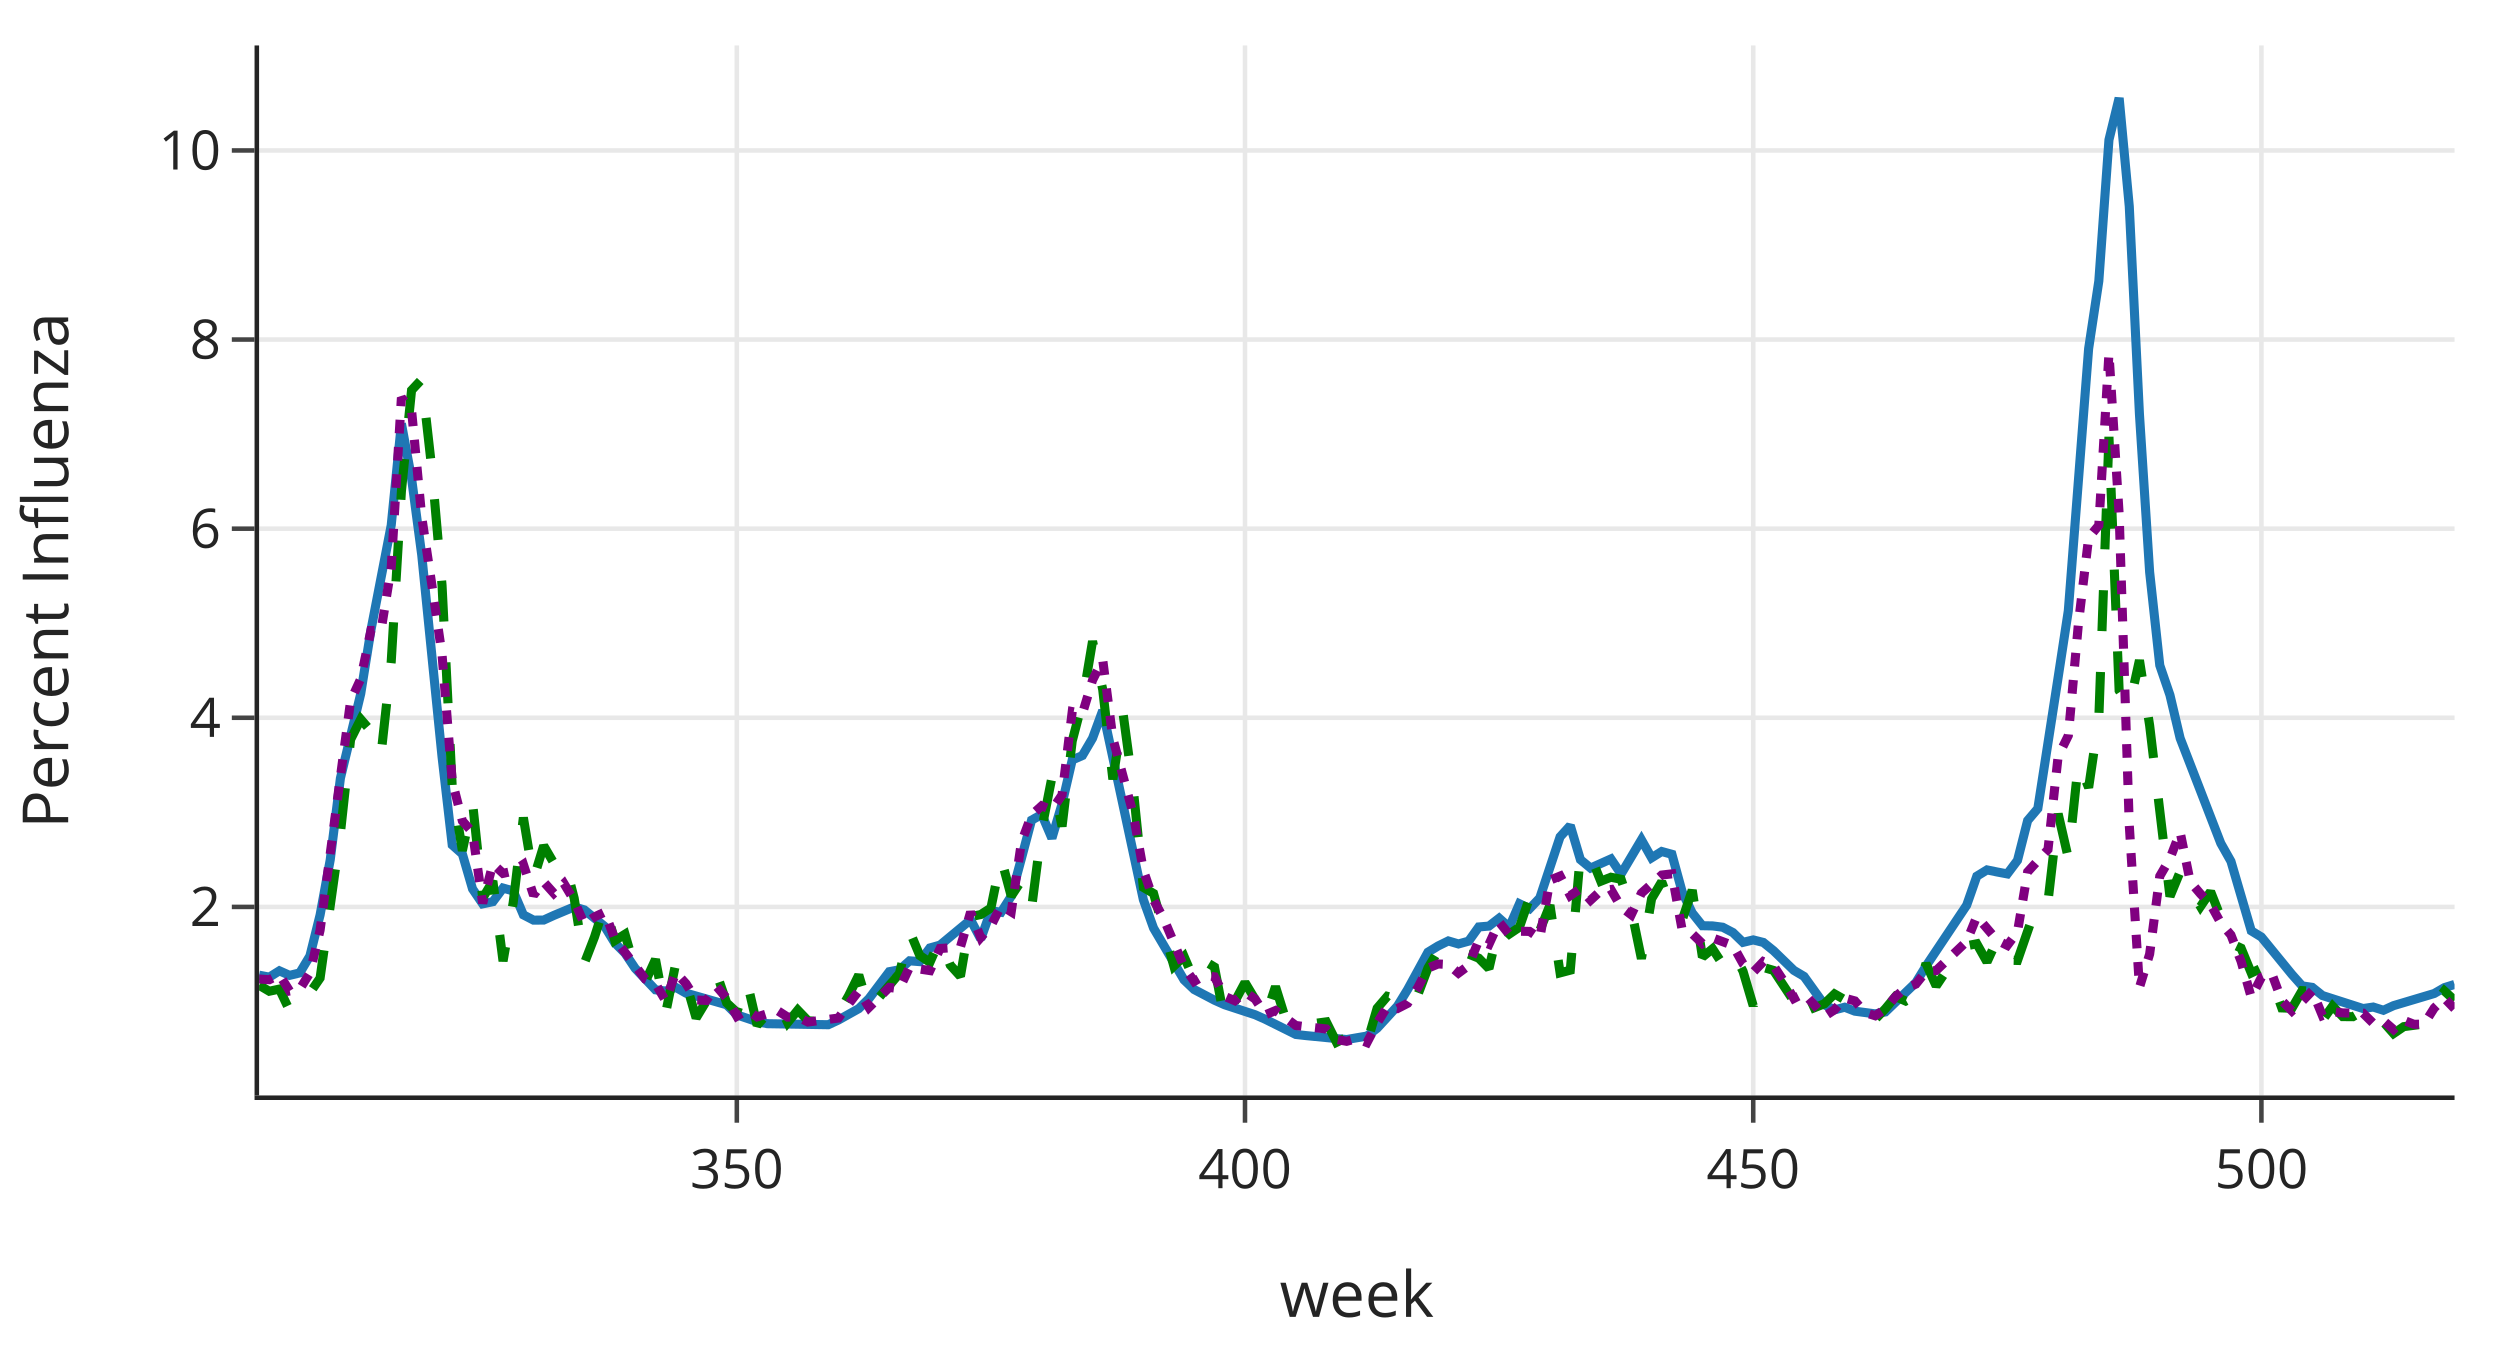
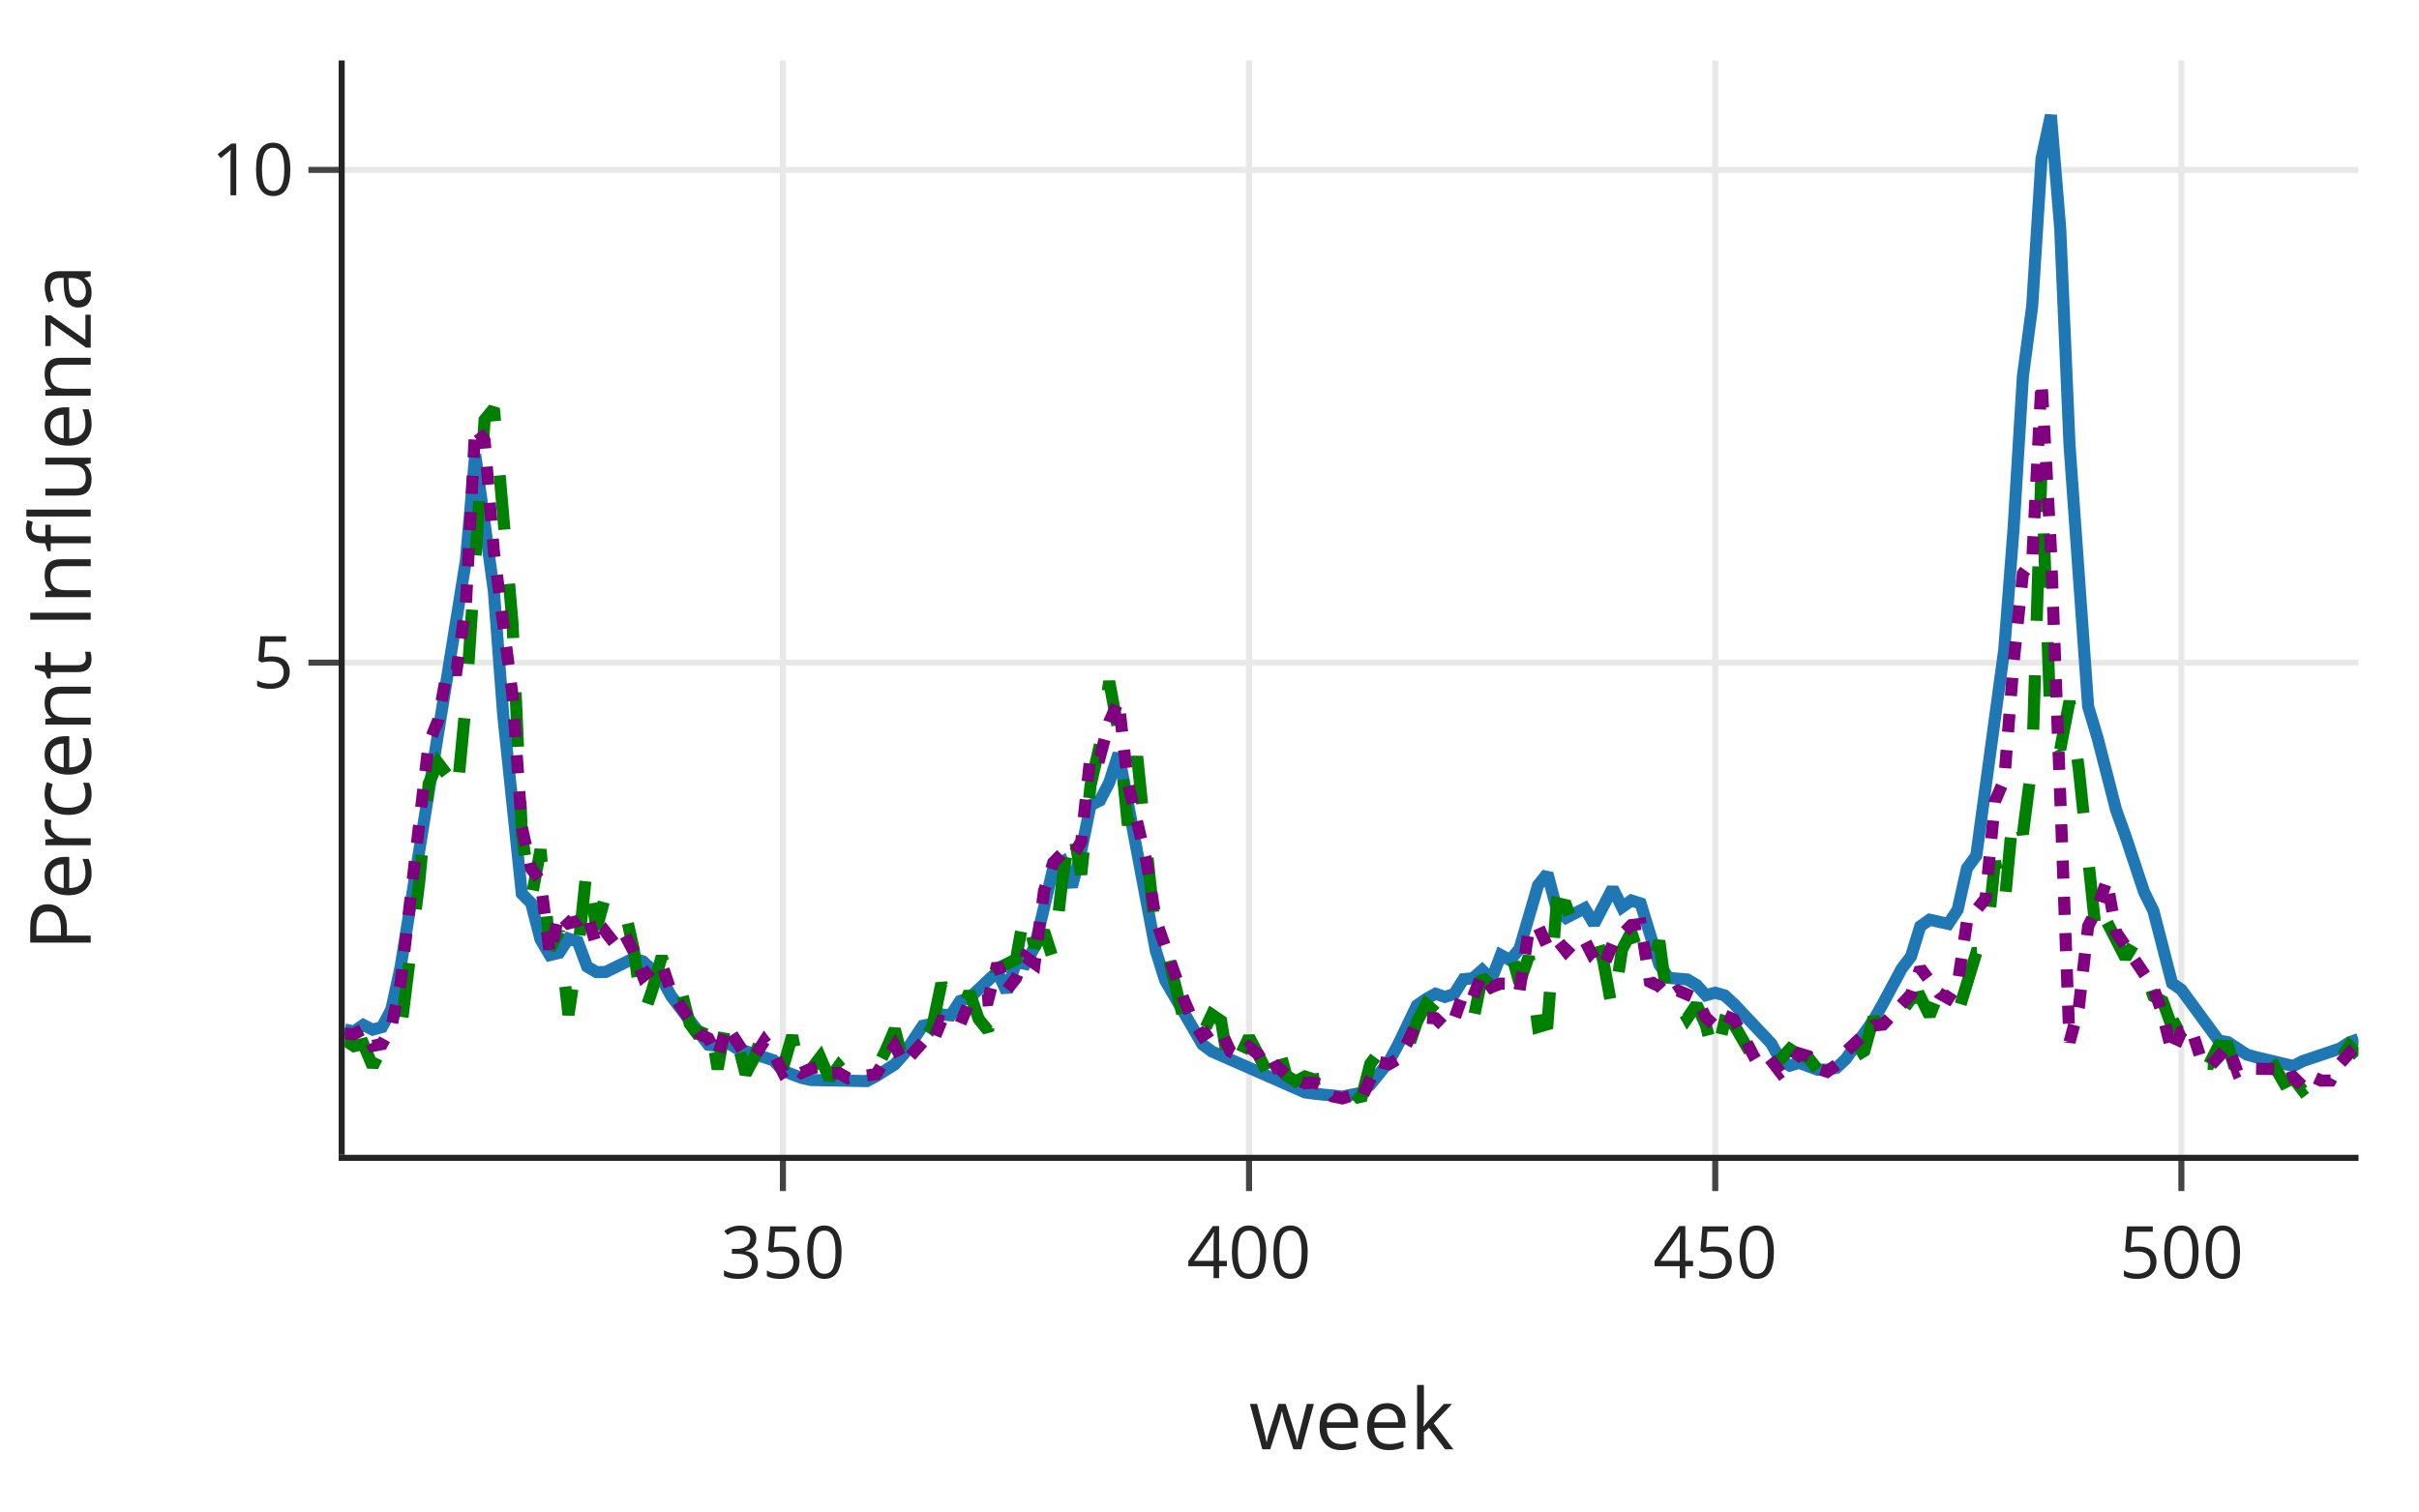
- <svg xmlns="http://www.w3.org/2000/svg" class="main-svg" width="550" height="300" style="" viewBox="0 0 550 300">
-   <rect x="0" y="0" width="550" height="300" style="fill: rgb(255, 255, 255); fill-opacity: 1;" />
-   <defs id="defs-52a52d">
+ <svg xmlns="http://www.w3.org/2000/svg" class="main-svg" width="400" height="250" style="" viewBox="0 0 400 250">
+   <rect x="0" y="0" width="400" height="250" style="fill: rgb(255, 255, 255); fill-opacity: 1;" />
+   <defs id="defs-db7305">
    <g class="clips">
-       <clipPath id="clip52a52dxyplot" class="plotclip">
-         <rect width="483" height="231" />
+       <clipPath id="clipdb7305xyplot" class="plotclip">
+         <rect width="333" height="181" />
      </clipPath>
-       <clipPath class="axesclip" id="clip52a52dx">
-         <rect x="57" y="0" width="483" height="300" />
+       <clipPath class="axesclip" id="clipdb7305x">
+         <rect x="57" y="0" width="333" height="250" />
      </clipPath>
-       <clipPath class="axesclip" id="clip52a52dy">
-         <rect x="0" y="10" width="550" height="231" />
+       <clipPath class="axesclip" id="clipdb7305y">
+         <rect x="0" y="10" width="400" height="181" />
      </clipPath>
-       <clipPath class="axesclip" id="clip52a52dxy">
-         <rect x="57" y="10" width="483" height="231" />
+       <clipPath class="axesclip" id="clipdb7305xy">
+         <rect x="57" y="10" width="333" height="181" />
      </clipPath>
    </g>
    <g class="gradients" />
    <g class="patterns" />
  </defs>
  <g class="bglayer" />
  <g class="layer-below">
    <g class="imagelayer" />
    <g class="shapelayer" />
  </g>
  <g class="cartesianlayer">
    <g class="subplot xy">
      <g class="layer-subplot">
        <g class="shapelayer" />
        <g class="imagelayer" />
      </g>
      <g class="gridlayer">
        <g class="x">
-           <path class="xgrid crisp" transform="translate(162.1,0)" d="M0,10v231" style="stroke: rgb(232, 232, 232); stroke-opacity: 1; stroke-width: 1px;" />
-           <path class="xgrid crisp" transform="translate(273.9,0)" d="M0,10v231" style="stroke: rgb(232, 232, 232); stroke-opacity: 1; stroke-width: 1px;" />
-           <path class="xgrid crisp" transform="translate(385.71,0)" d="M0,10v231" style="stroke: rgb(232, 232, 232); stroke-opacity: 1; stroke-width: 1px;" />
-           <path class="xgrid crisp" transform="translate(497.51,0)" d="M0,10v231" style="stroke: rgb(232, 232, 232); stroke-opacity: 1; stroke-width: 1px;" />
+           <path class="xgrid crisp" transform="translate(129.46,0)" d="M0,10v181" style="stroke: rgb(232, 232, 232); stroke-opacity: 1; stroke-width: 1px;" />
+           <path class="xgrid crisp" transform="translate(206.54,0)" d="M0,10v181" style="stroke: rgb(232, 232, 232); stroke-opacity: 1; stroke-width: 1px;" />
+           <path class="xgrid crisp" transform="translate(283.63,0)" d="M0,10v181" style="stroke: rgb(232, 232, 232); stroke-opacity: 1; stroke-width: 1px;" />
+           <path class="xgrid crisp" transform="translate(360.71,0)" d="M0,10v181" style="stroke: rgb(232, 232, 232); stroke-opacity: 1; stroke-width: 1px;" />
        </g>
        <g class="y">
-           <path class="ygrid crisp" transform="translate(0,199.52)" d="M57,0h483" style="stroke: rgb(232, 232, 232); stroke-opacity: 1; stroke-width: 1px;" />
-           <path class="ygrid crisp" transform="translate(0,157.91)" d="M57,0h483" style="stroke: rgb(232, 232, 232); stroke-opacity: 1; stroke-width: 1px;" />
-           <path class="ygrid crisp" transform="translate(0,116.31)" d="M57,0h483" style="stroke: rgb(232, 232, 232); stroke-opacity: 1; stroke-width: 1px;" />
-           <path class="ygrid crisp" transform="translate(0,74.7)" d="M57,0h483" style="stroke: rgb(232, 232, 232); stroke-opacity: 1; stroke-width: 1px;" />
-           <path class="ygrid crisp" transform="translate(0,33.1)" d="M57,0h483" style="stroke: rgb(232, 232, 232); stroke-opacity: 1; stroke-width: 1px;" />
+           <path class="ygrid crisp" transform="translate(0,109.6)" d="M57,0h333" style="stroke: rgb(232, 232, 232); stroke-opacity: 1; stroke-width: 1px;" />
+           <path class="ygrid crisp" transform="translate(0,28.1)" d="M57,0h333" style="stroke: rgb(232, 232, 232); stroke-opacity: 1; stroke-width: 1px;" />
        </g>
      </g>
      <g class="zerolinelayer" />
      <path class="xlines-below" />
      <path class="ylines-below" />
      <g class="overlines-below" />
      <g class="xaxislayer-below" />
      <g class="yaxislayer-below" />
      <g class="overaxes-below" />
-       <g class="plot" transform="translate(57,10)" clip-path="url(#clip52a52dxyplot)">
+       <g class="plot" transform="translate(57,10)" clip-path="url(#clipdb7305xyplot)">
        <g class="scatterlayer mlayer">
-           <g class="trace scatter trace1f4a43" style="stroke-miterlimit: 2; opacity: 1;">
+           <g class="trace scatter tracefb9b13" style="stroke-miterlimit: 2; opacity: 1;">
            <g class="fills" />
            <g class="errorbars" />
            <g class="lines">
-               <path class="js-line" d="M0,204.54L2.24,204.97L4.47,203.58L6.71,204.58L8.94,204.04L11.18,200.31L13.42,191.29L15.65,179.16L17.89,161.21L22.36,142.63L24.6,128.65L29.07,105.54L31.31,83.17L33.54,95.22L35.78,112.09L40.25,156.5L42.49,175.89L44.72,177.87L46.96,185.57L49.19,188.85L51.43,188.37L53.67,185.38L55.9,186L58.14,191.27L60.38,192.43L62.61,192.41L64.85,191.39L69.32,189.52L71.56,190.18L76.03,193.82L78.26,197.44L80.5,199.69L82.74,203.04L87.21,207.76L89.44,208.03L91.68,207.22L93.92,208.49L102.86,211.05L105.1,213.27L109.57,214.77L111.81,215.21L125.22,215.44L127.46,214.4L131.93,211.9L134.17,209.7L138.64,203.77L140.88,203.35L143.11,201.38L145.35,201.56L147.58,198.55L149.82,197.92L156.53,192.35L158.76,196.57L161,190.35L163.24,190.7L165.47,187.17L167.71,178.87L169.94,170.44L172.18,169.17L174.42,174.41L176.65,166.86L178.89,157.19L181.13,156.21L183.36,152.41L185.6,146.31L194.54,187.94L196.78,194.18L203.49,205.58L205.72,207.7L210.19,210.05L212.43,211.05L219.14,213.25L221.38,214.25L228.08,217.58L230.32,217.83L239.26,218.7L241.5,218.31L243.74,217.93L245.97,216.21L250.44,211.34L252.68,207.68L257.15,199.48L259.39,198.11L261.63,197.01L263.86,197.67L266.1,197.05L268.33,193.93L270.57,193.74L272.81,192.01L275.04,193.99L277.28,188.83L279.51,189.91L281.75,187.56L286.22,174.1L288.46,171.63L290.69,179.12L292.93,180.97L297.4,178.97L299.64,182.28L304.11,174.75L306.35,178.72L308.58,177.33L310.82,177.95L313.06,186.15L315.29,190.85L317.53,193.66L319.76,193.7L322,193.99L324.24,195.16L326.47,197.32L328.71,196.78L330.94,197.34L333.18,199.15L337.65,203.48L339.89,204.81L344.36,211.03L346.6,212.17L348.83,211.59L351.07,212.46L355.54,213.05L357.78,212.63L364.49,206.18L366.72,202.54L375.67,189.14L377.9,182.76L380.14,181.38L382.38,181.84L384.61,182.26L386.85,179.28L389.08,170.52L391.32,167.88L395.79,139.03L398.03,124.36L402.5,66.7L404.74,51.84L406.97,20.77L409.21,11.55L411.44,35.41L413.68,81.16L415.92,115.86L418.15,136.37L420.39,142.92L422.63,152.41L431.57,175.52L433.81,179.49L438.28,194.78L440.51,196.15L447.22,204.37L449.46,206.89L451.69,207.22L453.93,209.01L462.88,211.88L465.11,211.55L467.35,212.26L469.58,211.24L478.53,208.57L480.76,207.28L483,206.58" style="vector-effect: non-scaling-stroke; fill: none; stroke: rgb(31, 119, 180); stroke-opacity: 1; stroke-width: 2px; opacity: 1;" />
+               <path class="js-line" d="M0,160.27L1.54,160.61L3.08,159.52L4.63,160.3L6.17,159.87L7.71,156.96L9.25,149.88L20.04,82.69L21.58,65.17L24.67,87.83L26.21,108.27L29.29,137.82L30.83,139.37L32.38,145.4L33.92,147.97L35.46,147.6L37,145.25L38.54,145.74L40.08,149.87L41.63,150.78L43.17,150.76L47.79,148.5L49.33,149.02L52.42,151.87L53.96,154.71L60.13,162.79L61.67,163L63.21,162.37L64.75,163.36L70.92,165.37L72.46,167.11L75.54,168.28L77.08,168.63L86.33,168.81L87.88,167.99L90.96,166.04L92.5,164.31L95.58,159.66L97.13,159.34L98.67,157.79L100.21,157.93L101.75,155.57L103.29,155.08L107.92,150.71L109.46,154.02L111,149.15L112.54,149.43L114.08,146.65L115.63,140.15L117.17,133.55L118.71,132.56L120.25,136.66L121.79,130.75L123.33,123.17L124.88,122.4L126.42,119.42L127.96,114.64L134.13,147.26L135.67,152.15L141.83,162.74L143.38,163.9L158.79,170.68L160.33,170.89L164.96,171.37L166.5,171.06L168.04,170.76L169.58,169.41L172.67,165.6L174.21,162.73L177.29,156.3L178.83,155.23L180.38,154.36L181.92,154.89L183.46,154.4L185,151.95L186.54,151.81L188.08,150.45L189.63,152L191.17,147.96L192.71,148.81L194.25,146.96L197.33,136.42L198.88,134.48L200.42,140.35L201.96,141.8L205.04,140.23L206.58,142.82L209.67,136.92L211.21,140.04L212.75,138.94L214.29,139.43L217.38,149.54L218.92,151.74L222,152L223.54,152.91L225.08,154.61L226.63,154.19L228.17,154.63L229.71,156.04L235.88,162.58L237.42,165.35L238.96,166.25L240.5,165.79L243.58,166.93L245.13,166.93L246.67,166.61L248.21,165.17L252.83,158.7L254.38,155.95L257.46,150.21L259,148.2L260.54,143.2L262.08,142.12L265.17,142.81L266.71,140.48L268.25,133.61L269.79,131.54L274.42,97.44L275.96,77.44L277.5,52.26L279.04,40.62L280.58,16.27L282.13,9.05L283.67,27.75L285.21,63.59L288.29,106.85L289.83,111.98L292.92,123.98L294.46,128.25L297.54,137.53L299.08,140.64L302.17,152.62L303.71,153.7L309.88,162.11L311.42,162.37L314.5,164.41L316.04,164.85L322.21,166.31L323.75,165.51L329.92,163.43L331.46,162.42L333,161.86" style="vector-effect: non-scaling-stroke; fill: none; stroke: rgb(31, 119, 180); stroke-opacity: 1; stroke-width: 2px; opacity: 1;" />
            </g>
            <g class="points" />
            <g class="text" />
          </g>
-           <g class="trace scatter trace6d84e0" style="stroke-miterlimit: 2; opacity: 1;">
+           <g class="trace scatter trace2ac4a7" style="stroke-miterlimit: 2; opacity: 1;">
            <g class="fills" />
            <g class="errorbars" />
            <g class="lines">
-               <path class="js-line" d="M0,206.75L2.24,208.07L4.47,207.6L6.71,212.32L8.94,208.34L11.18,208.42L13.42,205.17L17.89,173.28L20.13,152.69L22.36,148.23L24.6,150.83L26.83,155.97L29.07,135.54L31.31,98.07L33.54,75.86L35.78,73.46L38.01,93.25L40.25,118.8L42.49,163.12L44.72,177.17L46.96,166.55L49.19,187.59L51.43,183.82L53.67,201.46L55.9,188.6L58.14,169.86L60.38,183.36L62.61,176.06L64.85,179.9L67.08,178.91L69.32,187.61L71.56,201.91L73.79,196.14L76.03,189.12L78.26,196.92L80.5,195.53L82.74,203.31L84.97,205.98L87.21,201.06L89.44,212.92L91.68,201.86L93.92,206.21L96.15,213.96L98.39,210.25L100.63,204.08L102.86,210.62L105.1,212.7L107.33,205.85L109.57,215.57L114.04,210.43L116.28,214.98L118.51,212.22L120.75,214.55L122.99,214.77L125.22,213.36L127.46,212.95L129.69,209.06L131.93,204.5L134.17,212.06L140.88,204.16L143.11,194.82L145.35,200.21L147.58,201.71L149.82,196.63L152.06,202.33L154.29,204.79L156.53,191.67L158.76,191.2L161,189.76L163.24,178.78L165.47,187.15L167.71,183.75L169.94,189.84L172.18,172.41L174.42,161.03L176.65,171.83L178.89,153.02L181.13,144.41L183.36,131.06L185.6,141.72L187.83,161.46L190.07,146.92L192.31,163.54L194.54,185.23L196.78,186.56L201.25,202.54L203.49,200.41L205.72,205.61L207.96,201.41L210.19,202.75L212.43,214.52L216.9,206.14L219.14,209.89L221.38,213.8L223.61,207.05L225.85,214.24L228.08,215.51L230.32,214.47L232.56,215.11L234.79,214.81L237.03,219.31L241.5,217.12L243.74,219.45L245.97,211.81L248.21,209.19L250.44,209.74L252.68,211.7L254.92,208.86L257.15,202.96L259.39,199.2L261.63,200.89L263.86,199.41L266.1,199.9L268.33,200.8L270.57,203.08L272.81,193.42L275.04,195.49L277.28,193.98L279.51,187.48L281.75,194.73L283.99,189.13L286.22,204.03L288.46,203.44L290.69,177.87L292.93,178.31L295.17,183.87L297.4,182.99L299.64,183.44L301.88,190.12L304.11,200.92L306.35,187.72L308.58,183.97L310.82,190.07L313.06,192.46L315.29,185.82L317.53,200.55L319.76,198.74L322,202.18L324.24,199.28L326.47,203.69L328.71,211.27L330.94,202.83L333.18,203.49L337.65,210.27L339.89,206.87L342.13,211.71L344.36,210.83L346.6,208.67L348.83,209.94L351.07,210.51L353.31,213.04L355.54,214.25L357.78,211.92L360.01,209.23L362.25,210.23L364.49,209.05L366.72,201.98L368.96,206.91L371.19,203.57L375.67,198.07L377.9,197.63L380.14,201.63L382.38,196.73L384.61,201.24L386.85,201.3L391.32,188.4L393.56,188.32L395.79,169.02L398.03,178.77L400.26,157.69L402.5,163.28L404.74,148.04L406.97,86.1L409.21,141.93L411.44,145.45L413.68,135.24L415.92,149.59L420.39,187.22L422.63,181.79L427.1,189.44L429.33,186.15L433.81,197.53L436.04,198.59L438.28,204.05L440.51,203.01L442.75,205.46L444.99,211.74L447.22,211.82L449.46,207.94L451.69,208.08L453.93,214.47L456.17,211.34L458.4,213.65L460.64,213.67L462.88,212.39L465.11,215.82L467.35,214.85L469.58,217.38L471.82,215.86L476.29,215.28L478.53,210.98L480.76,208.01L483,210.07" style="vector-effect: non-scaling-stroke; fill: none; stroke: rgb(0, 128, 0); stroke-opacity: 1; stroke-width: 2px; opacity: 1; stroke-dasharray: 9px, 9px;" />
+               <path class="js-line" d="M0,162L1.54,163.03L3.08,162.66L4.63,166.37L6.17,163.24L7.71,163.3L9.25,160.76L12.33,135.77L13.88,119.64L15.42,116.15L16.96,118.19L18.5,122.21L20.04,106.2L23.13,59.44L24.67,57.56L27.75,93.09L29.29,127.82L30.83,138.82L32.38,130.5L33.92,146.99L35.46,144.03L37,157.86L38.54,147.78L40.08,133.09L41.63,143.67L43.17,137.95L44.71,140.96L46.25,140.19L47.79,147L49.33,158.21L50.88,153.68L52.42,148.18L53.96,154.29L55.5,153.21L57.04,159.31L58.58,161.4L60.13,157.54L61.67,166.83L63.21,158.17L64.75,161.58L66.29,167.64L67.83,164.74L69.38,159.91L70.92,165.03L72.46,166.66L74,161.29L75.54,168.91L78.63,164.88L80.17,168.45L81.71,166.29L83.25,168.11L84.79,168.28L86.33,167.18L87.88,166.86L89.42,163.81L90.96,160.23L92.5,166.16L97.13,159.97L98.67,152.65L100.21,156.87L101.75,158.05L103.29,154.07L104.83,158.54L106.38,160.46L107.92,150.19L111,148.69L112.54,140.09L114.08,146.64L115.63,143.98L117.17,148.75L118.71,135.1L120.25,126.17L121.79,134.64L123.33,119.9L124.88,113.16L126.42,102.69L127.96,111.04L129.5,126.51L131.04,115.12L134.13,145.14L135.67,146.18L138.75,158.7L140.29,157.03L141.83,161.11L143.38,157.81L144.92,158.86L146.46,168.09L149.54,161.52L151.08,164.46L152.63,167.53L154.17,162.24L155.71,167.87L157.25,168.86L158.79,168.05L160.33,168.55L161.88,168.32L163.42,171.84L166.5,170.12L168.04,171.95L169.58,165.97L171.13,163.91L172.67,164.34L174.21,165.88L175.75,163.65L177.29,159.03L178.83,156.08L180.38,157.41L181.92,156.24L183.46,156.63L185,157.34L186.54,159.13L188.08,151.56L189.63,153.17L191.17,152L192.71,146.9L194.25,152.58L195.79,148.19L197.33,159.87L198.88,159.41L200.42,139.37L201.96,139.72L203.5,144.07L205.04,143.39L206.58,143.74L208.13,148.97L209.67,157.43L211.21,147.09L212.75,144.15L214.29,148.93L215.83,150.8L217.38,145.6L218.92,157.14L220.46,155.72L222,158.42L223.54,156.14L225.08,159.6L226.63,165.54L228.17,158.93L229.71,159.44L232.79,164.76L234.33,162.09L235.88,165.89L237.42,165.19L238.96,163.51L240.5,164.5L242.04,164.95L243.58,166.93L245.13,167.88L246.67,166.05L248.21,163.95L249.75,164.73L251.29,163.8L252.83,158.26L254.38,162.13L255.92,159.51L259,155.19L260.54,154.85L262.08,157.99L263.63,154.15L265.17,157.68L266.71,157.73L269.79,147.62L271.33,147.56L272.88,132.44L274.42,140.08L275.96,123.56L277.5,127.94L279.04,116L280.58,67.46L282.13,111.21L283.67,113.97L285.21,105.96L286.75,117.21L289.83,146.69L291.38,142.44L294.46,148.44L296,145.86L299.08,154.77L300.63,155.61L302.17,159.89L303.71,159.06L305.25,160.99L306.79,165.91L308.33,165.97L309.88,162.93L311.42,163.04L312.96,168.05L314.5,165.6L316.04,167.4L317.58,167.42L319.13,166.42L320.67,169.1L322.21,168.34L323.75,170.33L325.29,169.14L328.38,168.69L329.92,165.32L331.46,162.98L333,164.6" style="vector-effect: non-scaling-stroke; fill: none; stroke: rgb(0, 128, 0); stroke-opacity: 1; stroke-width: 2px; opacity: 1; stroke-dasharray: 9px, 9px;" />
            </g>
            <g class="points" />
            <g class="text" />
          </g>
-           <g class="trace scatter trace951508" style="stroke-miterlimit: 2; opacity: 1;">
+           <g class="trace scatter tracecdb3e5" style="stroke-miterlimit: 2; opacity: 1;">
            <g class="fills" />
            <g class="errorbars" />
            <g class="lines">
-               <path class="js-line" d="M0,205.38L2.24,205.54L4.47,204.44L6.71,208.02L8.94,207.63L11.18,204.04L13.42,194.64L17.89,160.92L20.13,144.22L22.36,139.35L24.6,128.71L26.83,128.68L29.07,114.82L31.31,77.47L33.54,80.2L35.78,103.72L38.01,118.7L40.25,134.02L42.49,161.88L44.72,170.6L46.96,173.14L49.19,188.73L51.43,180.05L53.67,182.14L55.9,181.65L58.14,180.16L60.38,186.96L62.61,184.02L64.85,186.52L67.08,184.38L69.32,188.13L71.56,193.32L73.79,191.72L76.03,190.66L78.26,196.58L84.97,205.42L87.21,206.4L89.44,210.17L91.68,203.93L93.92,206.41L96.15,210L98.39,210.1L100.63,207L102.86,209.59L105.1,213.57L107.33,212.24L109.57,213.72L114.04,212.32L116.28,213.76L118.51,213.73L120.75,214.84L127.46,213.97L129.69,210.9L131.93,207.99L134.17,211.64L138.64,207.23L140.88,207.53L143.11,202.76L145.35,203.19L147.58,203.53L149.82,198.67L154.29,198.36L156.53,190.65L158.76,196.25L161,193.73L163.24,189.22L165.47,190.6L167.71,175.31L169.94,169.31L172.18,167.29L174.42,168.19L176.65,164.88L178.89,146.55L181.13,146.99L183.36,139.63L185.6,135.17L187.83,152.46L192.31,169.07L194.54,181.46L196.78,188L199.01,192.08L203.49,202.73L205.72,205.91L207.96,204.6L210.19,204.9L212.43,209.2L214.67,210.16L216.9,208.26L219.14,209.8L221.38,213.26L223.61,212.32L228.08,215.61L230.32,215.89L234.79,216.37L237.03,218.68L239.26,219.09L241.5,218.48L243.74,219.37L245.97,215.08L248.21,211.44L250.44,211.88L252.68,210.73L254.92,207.26L257.15,202.99L259.39,202.07L261.63,202.18L263.86,204.08L266.1,202.42L268.33,196.86L270.57,197.75L272.81,192.83L275.04,195.6L277.28,194.87L279.51,194.91L281.75,196.43L283.99,183.64L286.22,182.74L288.46,187.03L290.69,185.52L292.93,188.03L295.17,185.96L297.4,185.69L299.64,189.55L301.88,191.24L304.11,186.5L308.58,182.51L310.82,182.25L313.06,194.5L315.29,195.43L317.53,197.6L319.76,196.34L324.24,198L326.47,202.02L328.71,203.87L330.94,201.55L333.18,202.45L335.42,205.86L337.65,209.66L339.89,208.51L344.36,213.62L346.6,212.14L348.83,209.59L351.07,210.2L353.31,212.77L355.54,213.46L357.78,211.98L360.01,209.24L362.25,207.38L364.49,206.5L366.72,203.72L368.96,203.51L375.67,197.12L377.9,191.62L382.38,196.88L384.61,197.98L386.85,194.99L389.08,181.81L393.56,176.89L395.79,156.38L398.03,151.83L400.26,127.1L402.5,108.3L404.74,105.57L406.97,67.73L409.21,103.08L411.44,171.51L413.68,207.23L415.92,199.9L418.15,182.75L420.39,178.89L422.63,173.06L424.86,184.01L427.1,186.64L429.33,188.97L431.57,193.05L433.81,195.7L436.04,201.49L438.28,209.42L440.51,205L442.75,204.06L444.99,210.14L447.22,212.4L449.46,210.31L451.69,207.99L453.93,213.43L456.17,212.55L458.4,212.84L462.88,212.91L465.11,215.12L467.35,214.55L469.58,216.49L471.82,214.46L474.06,215.34L476.29,215.32L478.53,211.77L480.76,209.59L483,211.91" style="vector-effect: non-scaling-stroke; fill: none; stroke: rgb(128, 0, 128); stroke-opacity: 1; stroke-width: 2px; opacity: 1; stroke-dasharray: 3px, 3px;" />
+               <path class="js-line" d="M0,160.92L1.54,161.05L3.08,160.19L4.63,162.99L6.17,162.69L7.71,159.88L9.25,152.51L13.88,113L15.42,109.19L16.96,100.85L18.5,100.83L20.04,89.97L21.58,60.7L23.13,62.84L24.67,81.27L27.75,105.01L29.29,126.84L30.83,133.67L32.38,135.66L33.92,147.88L35.46,141.08L37,142.72L38.54,142.33L40.08,141.16L41.63,146.49L43.17,144.19L44.71,146.15L46.25,144.47L47.79,147.41L49.33,151.47L50.88,150.23L52.42,149.4L53.96,154.03L58.58,160.96L60.13,161.73L61.67,164.68L63.21,159.79L66.29,164.54L67.83,164.62L69.38,162.19L70.92,164.23L72.46,167.35L74,166.3L75.54,167.46L77.08,166.76L78.63,166.36L80.17,167.49L81.71,167.47L83.25,168.34L87.88,167.66L89.42,165.25L90.96,162.97L92.5,165.83L95.58,162.38L97.13,162.61L98.67,158.88L100.21,159.21L101.75,159.47L103.29,155.67L106.38,155.43L107.92,149.39L109.46,153.77L111,151.8L112.54,148.27L114.08,149.35L115.63,137.37L117.17,132.66L118.71,131.08L120.25,131.78L121.79,129.19L123.33,114.83L124.88,115.17L126.42,109.41L127.96,105.91L129.5,119.46L132.58,132.48L134.13,142.19L138.75,155.33L140.29,158.85L141.83,161.34L143.38,160.31L144.92,160.55L146.46,163.92L148,164.67L149.54,163.18L151.08,164.39L152.63,167.1L154.17,166.37L155.71,167.8L158.79,169.16L160.33,169.06L161.88,169.53L163.42,171.35L164.96,171.67L166.5,171.19L168.04,171.89L169.58,168.52L171.13,165.67L172.67,166.02L174.21,165.12L175.75,162.4L177.29,159.05L178.83,158.33L180.38,158.42L181.92,159.91L183.46,158.61L185,154.25L186.54,154.95L188.08,151.09L189.63,153.26L191.17,152.69L192.71,152.72L194.25,153.91L195.79,143.89L197.33,143.18L198.88,146.55L200.42,145.37L201.96,147.33L203.5,145.71L205.04,145.5L206.58,148.52L208.13,149.85L209.67,146.14L212.75,143.01L214.29,142.81L215.83,152.4L217.38,153.13L218.92,154.83L220.46,153.84L223.54,155.14L225.08,158.3L226.63,159.74L228.17,157.93L229.71,158.63L231.25,161.31L232.79,164.28L234.33,163.38L237.42,167.38L238.96,166.22L240.5,164.23L242.04,164.7L243.58,166.72L245.13,167.26L246.67,166.1L248.21,163.95L252.83,159.62L254.38,159.46L259,154.45L260.54,150.14L263.63,154.27L265.17,155.13L266.71,152.79L268.25,142.45L271.33,138.6L272.88,122.53L274.42,118.97L275.96,99.59L277.5,84.86L279.04,82.72L280.58,53.07L282.13,80.77L285.21,162.37L286.75,156.63L288.29,143.19L289.83,140.17L291.38,135.6L292.92,144.18L299.08,153.34L300.63,157.87L302.17,164.09L303.71,160.63L305.25,159.89L306.79,164.66L308.33,166.43L309.88,164.79L311.42,162.97L312.96,167.24L314.5,166.54L316.04,166.77L319.13,166.82L320.67,168.55L322.21,168.11L323.75,169.63L325.29,168.04L326.83,168.73L328.38,168.72L329.92,165.93L331.46,164.23L333,166.05" style="vector-effect: non-scaling-stroke; fill: none; stroke: rgb(128, 0, 128); stroke-opacity: 1; stroke-width: 2px; opacity: 1; stroke-dasharray: 3px, 3px;" />
            </g>
            <g class="points" />
            <g class="text" />
          </g>
        </g>
      </g>
      <g class="overplot" />
-       <path class="xlines-above crisp" d="M56,241.5H540" style="fill: none; stroke-width: 1px; stroke: rgb(36, 36, 36); stroke-opacity: 1;" />
-       <path class="ylines-above crisp" d="M56.5,10V241" style="fill: none; stroke-width: 1px; stroke: rgb(36, 36, 36); stroke-opacity: 1;" />
+       <path class="xlines-above crisp" d="M56,191.5H390" style="fill: none; stroke-width: 1px; stroke: rgb(36, 36, 36); stroke-opacity: 1;" />
+       <path class="ylines-above crisp" d="M56.5,10V191" style="fill: none; stroke-width: 1px; stroke: rgb(36, 36, 36); stroke-opacity: 1;" />
      <g class="overlines-above" />
      <g class="xaxislayer-above">
-         <path class="xtick ticks crisp" d="M0,242v5" transform="translate(162.1,0)" style="stroke: rgb(68, 68, 68); stroke-opacity: 1; stroke-width: 1px;" />
-         <path class="xtick ticks crisp" d="M0,242v5" transform="translate(273.9,0)" style="stroke: rgb(68, 68, 68); stroke-opacity: 1; stroke-width: 1px;" />
-         <path class="xtick ticks crisp" d="M0,242v5" transform="translate(385.71,0)" style="stroke: rgb(68, 68, 68); stroke-opacity: 1; stroke-width: 1px;" />
-         <path class="xtick ticks crisp" d="M0,242v5" transform="translate(497.51,0)" style="stroke: rgb(68, 68, 68); stroke-opacity: 1; stroke-width: 1px;" />
+         <path class="xtick ticks crisp" d="M0,192v5" transform="translate(129.46,0)" style="stroke: rgb(68, 68, 68); stroke-opacity: 1; stroke-width: 1px;" />
+         <path class="xtick ticks crisp" d="M0,192v5" transform="translate(206.54,0)" style="stroke: rgb(68, 68, 68); stroke-opacity: 1; stroke-width: 1px;" />
+         <path class="xtick ticks crisp" d="M0,192v5" transform="translate(283.63,0)" style="stroke: rgb(68, 68, 68); stroke-opacity: 1; stroke-width: 1px;" />
+         <path class="xtick ticks crisp" d="M0,192v5" transform="translate(360.71,0)" style="stroke: rgb(68, 68, 68); stroke-opacity: 1; stroke-width: 1px;" />
        <g class="xtick">
-           <text text-anchor="middle" x="0" y="261.4" transform="translate(162.1,0)" style="font-family: 'Open Sans', verdana, arial, sans-serif; font-size: 12px; fill: rgb(36, 36, 36); fill-opacity: 1; white-space: pre; opacity: 1;">350</text>
+           <text text-anchor="middle" x="0" y="211.4" transform="translate(129.46,0)" style="font-family: 'Open Sans', verdana, arial, sans-serif; font-size: 12px; fill: rgb(36, 36, 36); fill-opacity: 1; white-space: pre; opacity: 1;">350</text>
        </g>
        <g class="xtick">
-           <text text-anchor="middle" x="0" y="261.4" style="font-family: 'Open Sans', verdana, arial, sans-serif; font-size: 12px; fill: rgb(36, 36, 36); fill-opacity: 1; white-space: pre; opacity: 1;" transform="translate(273.9,0)">400</text>
+           <text text-anchor="middle" x="0" y="211.4" style="font-family: 'Open Sans', verdana, arial, sans-serif; font-size: 12px; fill: rgb(36, 36, 36); fill-opacity: 1; white-space: pre; opacity: 1;" transform="translate(206.54,0)">400</text>
        </g>
        <g class="xtick">
-           <text text-anchor="middle" x="0" y="261.4" style="font-family: 'Open Sans', verdana, arial, sans-serif; font-size: 12px; fill: rgb(36, 36, 36); fill-opacity: 1; white-space: pre; opacity: 1;" transform="translate(385.71,0)">450</text>
+           <text text-anchor="middle" x="0" y="211.4" style="font-family: 'Open Sans', verdana, arial, sans-serif; font-size: 12px; fill: rgb(36, 36, 36); fill-opacity: 1; white-space: pre; opacity: 1;" transform="translate(283.63,0)">450</text>
        </g>
        <g class="xtick">
-           <text text-anchor="middle" x="0" y="261.4" style="font-family: 'Open Sans', verdana, arial, sans-serif; font-size: 12px; fill: rgb(36, 36, 36); fill-opacity: 1; white-space: pre; opacity: 1;" transform="translate(497.51,0)">500</text>
+           <text text-anchor="middle" x="0" y="211.4" style="font-family: 'Open Sans', verdana, arial, sans-serif; font-size: 12px; fill: rgb(36, 36, 36); fill-opacity: 1; white-space: pre; opacity: 1;" transform="translate(360.71,0)">500</text>
        </g>
      </g>
      <g class="yaxislayer-above">
-         <path class="ytick ticks crisp" d="M56,0h-5" transform="translate(0,199.52)" style="stroke: rgb(68, 68, 68); stroke-opacity: 1; stroke-width: 1px;" />
-         <path class="ytick ticks crisp" d="M56,0h-5" transform="translate(0,157.91)" style="stroke: rgb(68, 68, 68); stroke-opacity: 1; stroke-width: 1px;" />
-         <path class="ytick ticks crisp" d="M56,0h-5" transform="translate(0,116.31)" style="stroke: rgb(68, 68, 68); stroke-opacity: 1; stroke-width: 1px;" />
-         <path class="ytick ticks crisp" d="M56,0h-5" transform="translate(0,74.7)" style="stroke: rgb(68, 68, 68); stroke-opacity: 1; stroke-width: 1px;" />
-         <path class="ytick ticks crisp" d="M56,0h-5" transform="translate(0,33.1)" style="stroke: rgb(68, 68, 68); stroke-opacity: 1; stroke-width: 1px;" />
+         <path class="ytick ticks crisp" d="M56,0h-5" transform="translate(0,109.6)" style="stroke: rgb(68, 68, 68); stroke-opacity: 1; stroke-width: 1px;" />
+         <path class="ytick ticks crisp" d="M56,0h-5" transform="translate(0,28.1)" style="stroke: rgb(68, 68, 68); stroke-opacity: 1; stroke-width: 1px;" />
        <g class="ytick">
-           <text text-anchor="end" x="48.6" y="4.2" transform="translate(0,199.52)" style="font-family: 'Open Sans', verdana, arial, sans-serif; font-size: 12px; fill: rgb(36, 36, 36); fill-opacity: 1; white-space: pre; opacity: 1;">2</text>
+           <text text-anchor="end" x="48.6" y="4.2" transform="translate(0,109.6)" style="font-family: 'Open Sans', verdana, arial, sans-serif; font-size: 12px; fill: rgb(36, 36, 36); fill-opacity: 1; white-space: pre; opacity: 1;">5</text>
        </g>
        <g class="ytick">
-           <text text-anchor="end" x="48.6" y="4.2" style="font-family: 'Open Sans', verdana, arial, sans-serif; font-size: 12px; fill: rgb(36, 36, 36); fill-opacity: 1; white-space: pre; opacity: 1;" transform="translate(0,157.91)">4</text>
-         </g>
-         <g class="ytick">
-           <text text-anchor="end" x="48.6" y="4.2" style="font-family: 'Open Sans', verdana, arial, sans-serif; font-size: 12px; fill: rgb(36, 36, 36); fill-opacity: 1; white-space: pre; opacity: 1;" transform="translate(0,116.31)">6</text>
-         </g>
-         <g class="ytick">
-           <text text-anchor="end" x="48.6" y="4.2" style="font-family: 'Open Sans', verdana, arial, sans-serif; font-size: 12px; fill: rgb(36, 36, 36); fill-opacity: 1; white-space: pre; opacity: 1;" transform="translate(0,74.7)">8</text>
-         </g>
-         <g class="ytick">
-           <text text-anchor="end" x="48.6" y="4.2" style="font-family: 'Open Sans', verdana, arial, sans-serif; font-size: 12px; fill: rgb(36, 36, 36); fill-opacity: 1; white-space: pre; opacity: 1;" transform="translate(0,33.1)">10</text>
+           <text text-anchor="end" x="48.6" y="4.2" style="font-family: 'Open Sans', verdana, arial, sans-serif; font-size: 12px; fill: rgb(36, 36, 36); fill-opacity: 1; white-space: pre; opacity: 1;" transform="translate(0,28.1)">10</text>
        </g>
      </g>
      <g class="overaxes-above" />
    </g>
  </g>
  <g class="polarlayer" />
  <g class="smithlayer" />
  <g class="ternarylayer" />
  <g class="geolayer" />
  <g class="funnelarealayer" />
  <g class="pielayer" />
  <g class="iciclelayer" />
  <g class="treemaplayer" />
  <g class="sunburstlayer" />
  <g class="glimages" />
-   <defs id="topdefs-52a52d">
+   <defs id="topdefs-db7305">
    <g class="clips" />
  </defs>
  <g class="layer-above">
    <g class="imagelayer" />
    <g class="shapelayer" />
  </g>
  <g class="infolayer">
    <g class="g-gtitle" />
    <g class="g-xtitle">
-       <text class="xtitle" x="298.5" y="289.706" text-anchor="middle" style="font-family: 'Open Sans', verdana, arial, sans-serif; font-size: 14px; fill: rgb(36, 36, 36); opacity: 1; font-weight: normal; white-space: pre;">week</text>
+       <text class="xtitle" x="223.5" y="239.706" text-anchor="middle" style="font-family: 'Open Sans', verdana, arial, sans-serif; font-size: 14px; fill: rgb(36, 36, 36); opacity: 1; font-weight: normal; white-space: pre;">week</text>
    </g>
    <g class="g-ytitle" transform="translate(4.924805,0)">
-       <text class="ytitle" transform="rotate(-90,10.075,125.5)" x="10.075" y="125.5" text-anchor="middle" style="font-family: 'Open Sans', verdana, arial, sans-serif; font-size: 14px; fill: rgb(36, 36, 36); opacity: 1; font-weight: normal; white-space: pre;">Percent Influenza</text>
+       <text class="ytitle" transform="rotate(-90,10.075,100.5)" x="10.075" y="100.5" text-anchor="middle" style="font-family: 'Open Sans', verdana, arial, sans-serif; font-size: 14px; fill: rgb(36, 36, 36); opacity: 1; font-weight: normal; white-space: pre;">Percent Influenza</text>
    </g>
  </g>
</svg>
